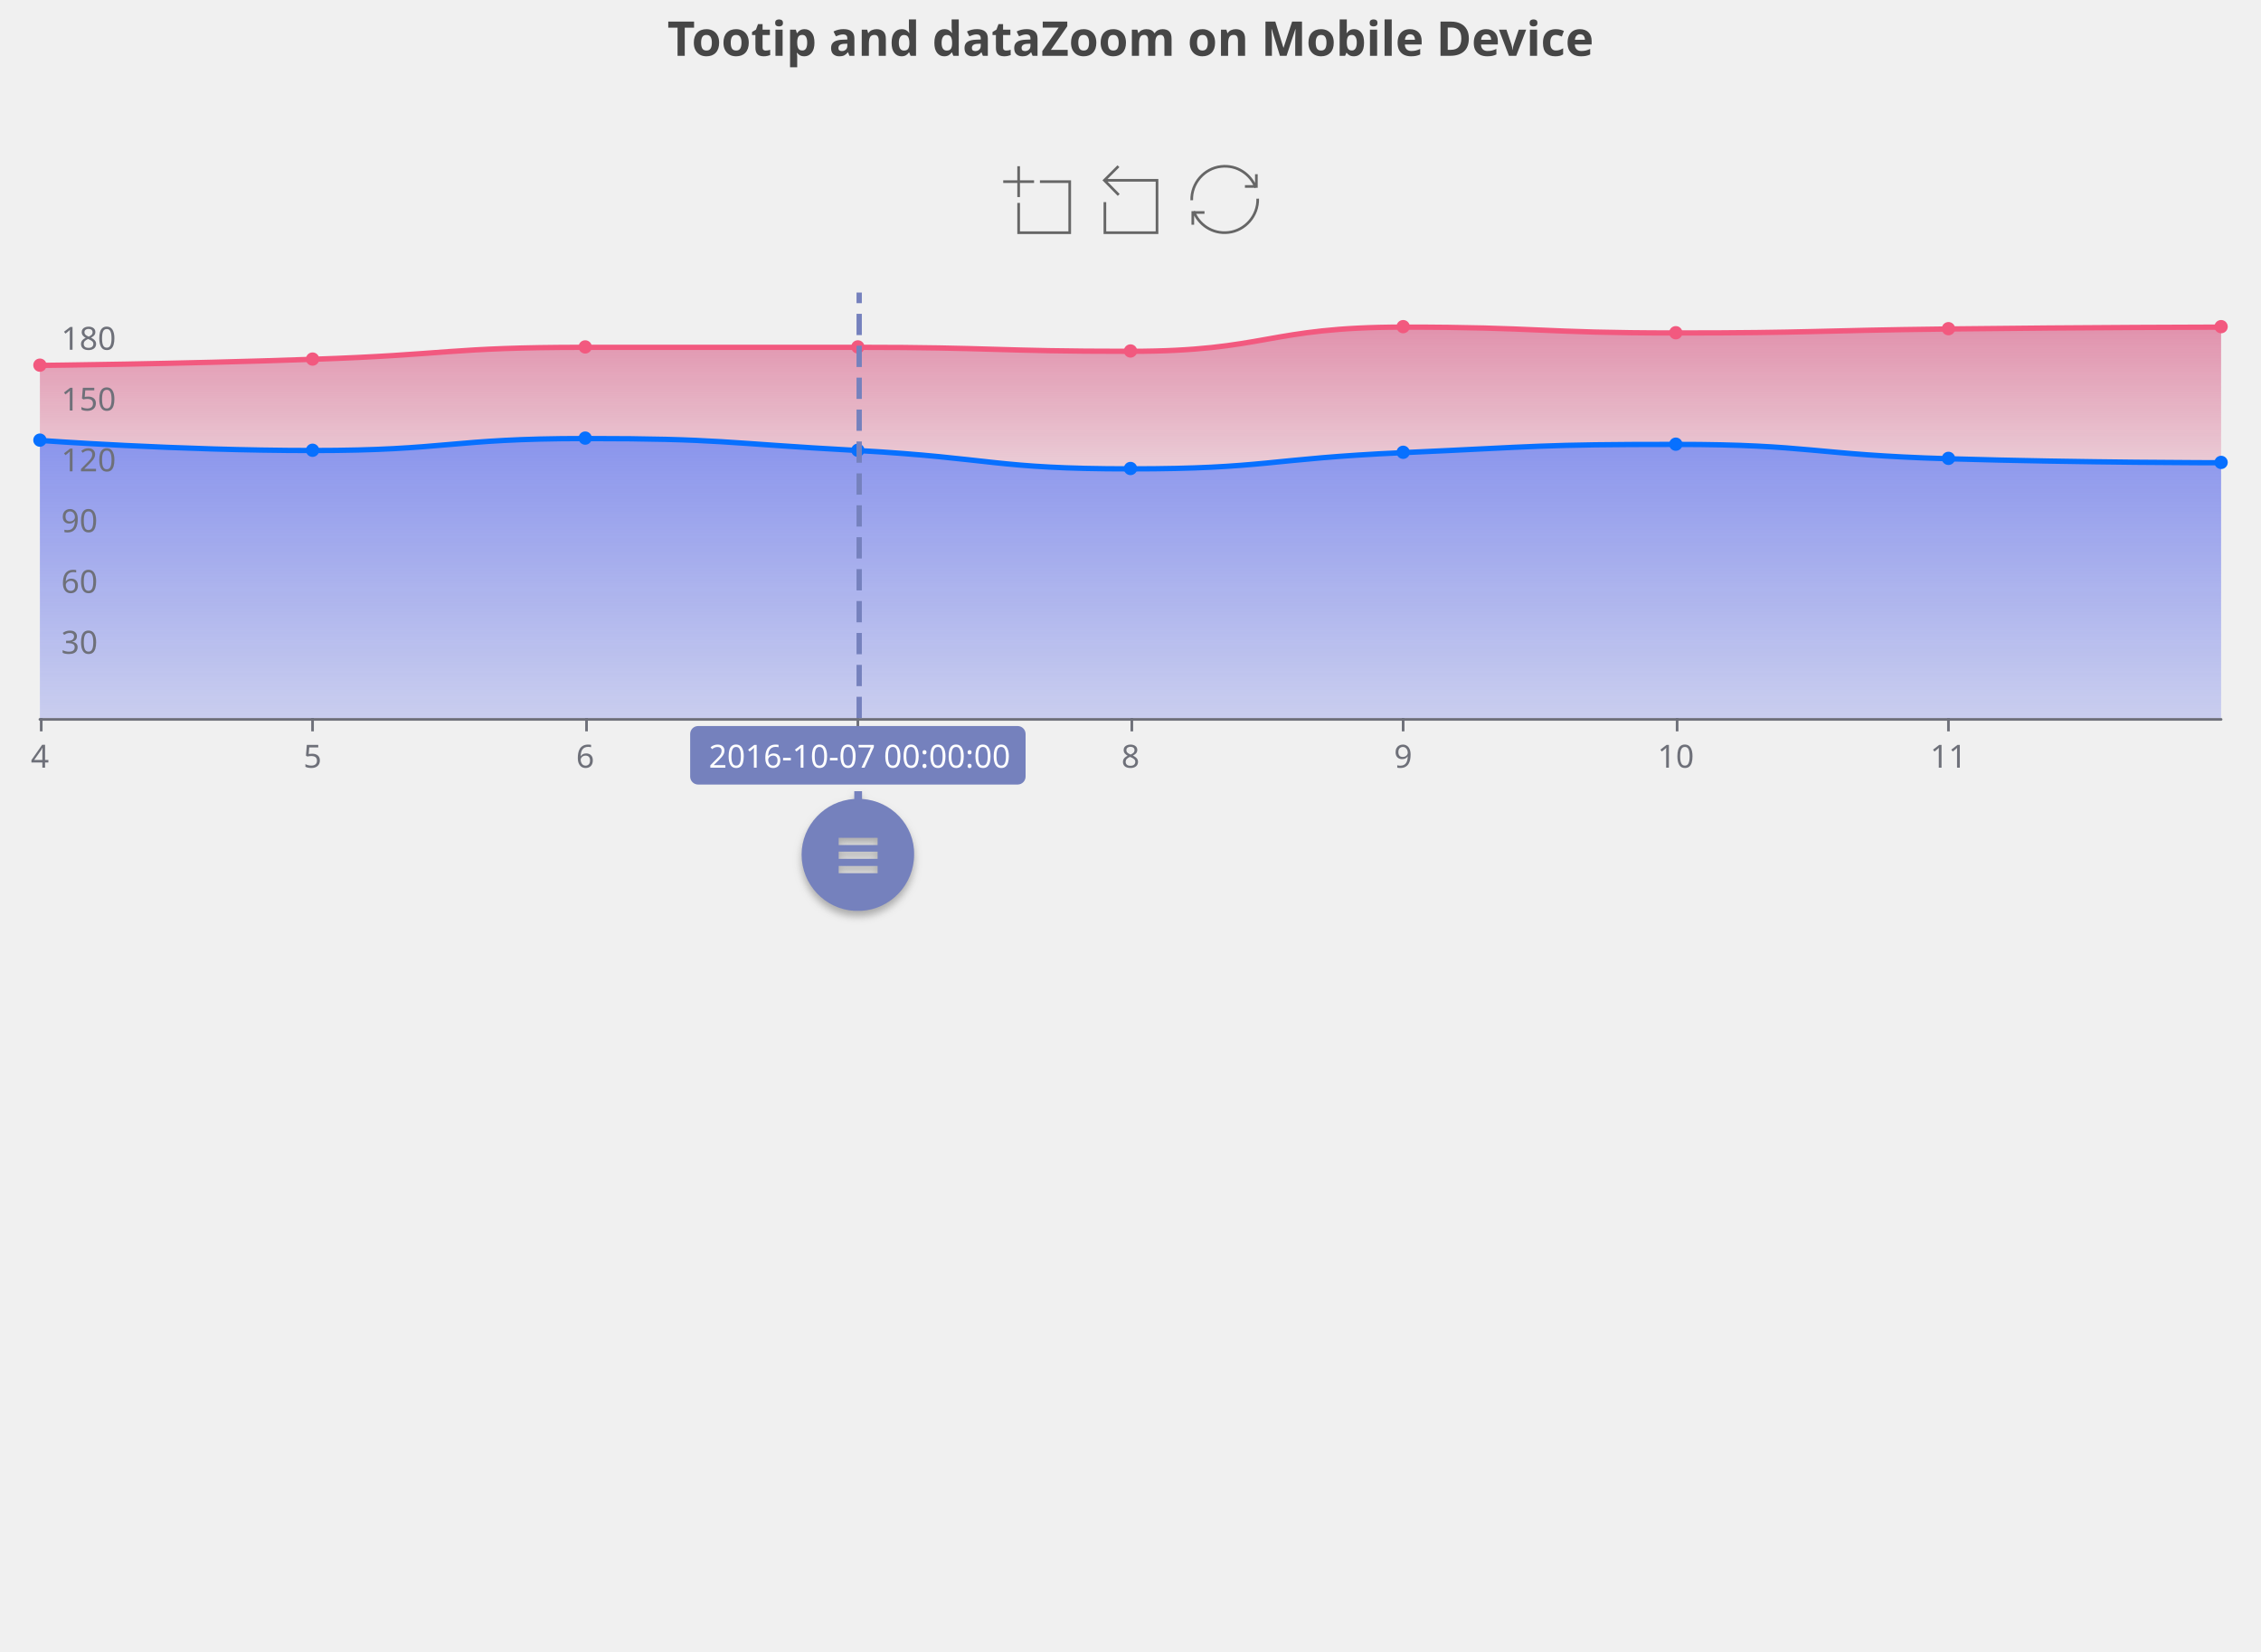
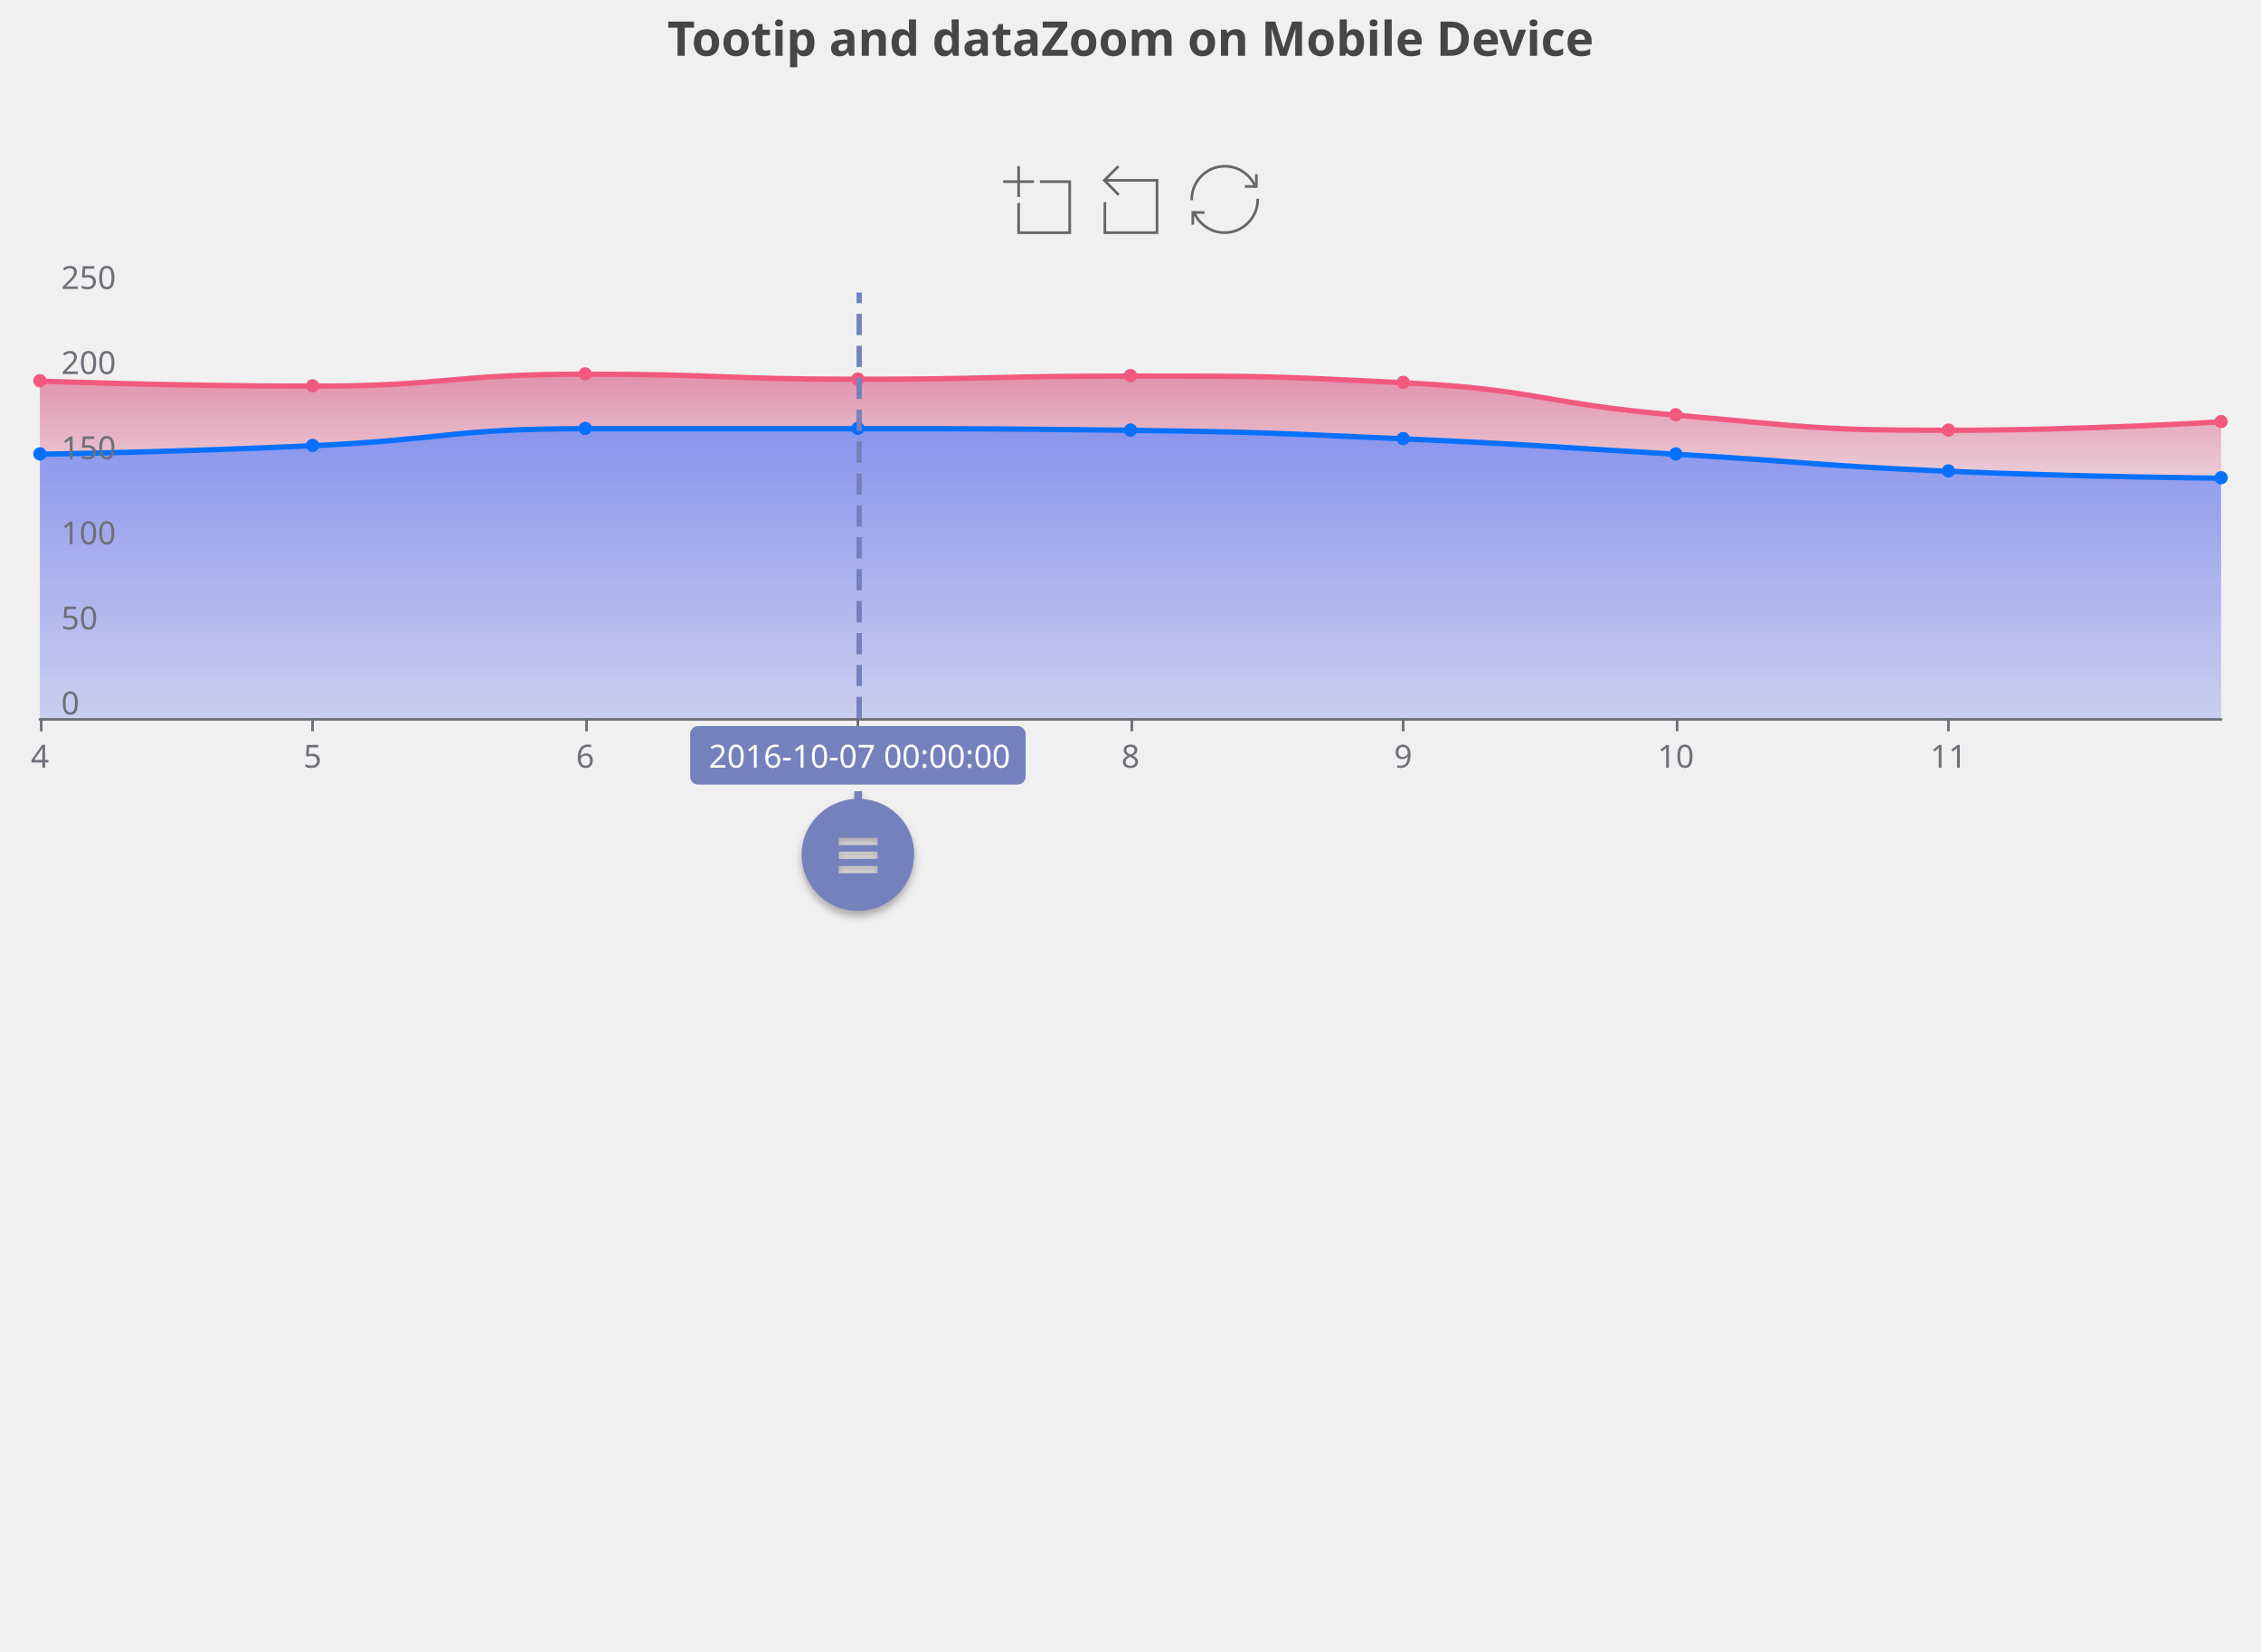
<svg xmlns="http://www.w3.org/2000/svg" width="850" height="621" version="1.1" baseProfile="full" viewBox="0 0 850 621">
  <rect width="850" height="621" x="0" y="0" fill="none" />
  <path d="M15 270.5L835 270.5" fill="transparent" stroke="#6E7079" stroke-linecap="round" class="zr0-cls-0" />
  <path d="M15.5 270L15.5 275" fill="transparent" stroke="#6E7079" class="zr0-cls-0" />
  <path d="M117.5 270L117.5 275" fill="transparent" stroke="#6E7079" class="zr0-cls-0" />
  <path d="M220.5 270L220.5 275" fill="transparent" stroke="#6E7079" class="zr0-cls-0" />
  <path d="M322.5 270L322.5 275" fill="transparent" stroke="#6E7079" class="zr0-cls-0" />
  <path d="M425.5 270L425.5 275" fill="transparent" stroke="#6E7079" class="zr0-cls-0" />
  <path d="M527.5 270L527.5 275" fill="transparent" stroke="#6E7079" class="zr0-cls-0" />
  <path d="M630.5 270L630.5 275" fill="transparent" stroke="#6E7079" class="zr0-cls-0" />
  <path d="M732.5 270L732.5 275" fill="transparent" stroke="#6E7079" class="zr0-cls-0" />
  <text dominant-baseline="central" text-anchor="middle" style="font: normal normal 12px sans-serif" y="6" transform="translate(15 278)" fill="#6E7079">4</text>
  <text dominant-baseline="central" text-anchor="middle" style="font: normal normal 12px sans-serif" y="6" transform="translate(117.5 278)" fill="#6E7079">5</text>
  <text dominant-baseline="central" text-anchor="middle" style="font: normal normal 12px sans-serif" y="6" transform="translate(220 278)" fill="#6E7079">6</text>
  <text dominant-baseline="central" text-anchor="middle" style="font: normal normal 12px sans-serif" y="6" transform="translate(322.5 278)" fill="#6E7079">7</text>
  <text dominant-baseline="central" text-anchor="middle" style="font: normal normal 12px sans-serif" y="6" transform="translate(425 278)" fill="#6E7079">8</text>
  <text dominant-baseline="central" text-anchor="middle" style="font: normal normal 12px sans-serif" y="6" transform="translate(527.5 278)" fill="#6E7079">9</text>
  <text dominant-baseline="central" text-anchor="middle" style="font: normal normal 12px sans-serif" y="6" transform="translate(630 278)" fill="#6E7079">10</text>
  <text dominant-baseline="central" text-anchor="middle" style="font: normal normal 12px sans-serif" y="6" transform="translate(732.5 278)" fill="#6E7079">11</text>
  <g clip-path="url(#zr0-c0)">
-     <path d="M15 165.6C15 165.6 66.3 169.4 117.5 169.4C168.8 169.4 168.8 164.9 220 164.9C271.3 164.9 271.3 166.6 322.5 169.4C373.8 172.3 373.7 176.3 425 176.3C476.2 176.3 476.2 172.5 527.5 170.2C578.7 167.9 578.8 167.1 630 167.1C681.3 167.1 681.2 171 732.5 172.5C783.7 174 835 174 835 174L835 270L732.5 270L630 270L527.5 270L425 270L322.5 270L220 270L117.5 270L15 270Z" fill="url(#zr0-g0)" fill-opacity="0.7" class="zr0-cls-3" />
+     <path d="M15 170.8C15 170.8 66.3 170 117.5 167.6C168.8 165.2 168.7 161.2 220 161.2C271.2 161.2 271.3 161.2 322.5 161.2C373.8 161.2 373.8 161.2 425 161.8C476.3 162.5 476.3 162.8 527.5 165C578.8 167.3 578.8 167.8 630 170.8C681.3 173.8 681.2 175 732.5 177.2C783.7 179.4 835 179.8 835 179.8L835 270L732.5 270L630 270L527.5 270L425 270L322.5 270L220 270L117.5 270L15 270Z" fill="url(#zr0-g0)" fill-opacity="0.7" class="zr0-cls-3" />
  </g>
  <g clip-path="url(#zr0-c1)">
-     <path d="M15 137.4C15 137.4 66.3 136.9 117.5 135.1C168.8 133.4 168.7 130.6 220 130.6C271.2 130.6 271.3 130.6 322.5 130.6C373.8 130.6 373.8 132.1 425 132.1C476.3 132.1 476.2 123 527.5 123C578.7 123 578.7 125.2 630 125.2C681.2 125.2 681.2 124.3 732.5 123.7C783.7 123.1 835 123 835 123L835 174C835 174 783.7 174 732.5 172.5C681.2 171 681.3 167.1 630 167.1C578.8 167.1 578.7 167.9 527.5 170.2C476.2 172.5 476.2 176.3 425 176.3C373.7 176.3 373.8 172.3 322.5 169.4C271.3 166.6 271.3 164.9 220 164.9C168.8 164.9 168.8 169.4 117.5 169.4C66.3 169.4 15 165.6 15 165.6Z" fill="url(#zr0-g1)" fill-opacity="0.7" class="zr0-cls-5" />
+     <path d="M15 143.3C15 143.3 66.3 145.2 117.5 145.2C168.8 145.2 168.7 140.7 220 140.7C271.2 140.7 271.2 142.6 322.5 142.6C373.7 142.6 373.8 141.4 425 141.4C476.3 141.4 476.4 141.4 527.5 143.9C578.9 146.5 578.6 151.6 630 156.1C681.1 160.5 681.2 161.8 732.5 161.8C783.7 161.8 835 158.6 835 158.6L835 179.8C835 179.8 783.7 179.4 732.5 177.2C681.2 175 681.3 173.8 630 170.8C578.8 167.8 578.8 167.3 527.5 165C476.3 162.8 476.3 162.5 425 161.8C373.8 161.2 373.8 161.2 322.5 161.2C271.3 161.2 271.2 161.2 220 161.2C168.7 161.2 168.8 165.2 117.5 167.6C66.3 170 15 170.8 15 170.8Z" fill="url(#zr0-g1)" fill-opacity="0.7" class="zr0-cls-5" />
  </g>
  <g clip-path="url(#zr0-c0)">
-     <path d="M15 165.6C15 165.6 66.3 169.4 117.5 169.4C168.8 169.4 168.8 164.9 220 164.9C271.3 164.9 271.3 166.6 322.5 169.4C373.8 172.3 373.7 176.3 425 176.3C476.2 176.3 476.2 172.5 527.5 170.2C578.7 167.9 578.8 167.1 630 167.1C681.3 167.1 681.2 171 732.5 172.5C783.7 174 835 174 835 174" fill="transparent" stroke="#0770FF" stroke-width="2" stroke-linejoin="bevel" class="zr0-cls-6" />
+     <path d="M15 170.8C15 170.8 66.3 170 117.5 167.6C168.8 165.2 168.7 161.2 220 161.2C271.2 161.2 271.3 161.2 322.5 161.2C373.8 161.2 373.8 161.2 425 161.8C476.3 162.5 476.3 162.8 527.5 165C578.8 167.3 578.8 167.8 630 170.8C681.3 173.8 681.2 175 732.5 177.2C783.7 179.4 835 179.8 835 179.8" fill="transparent" stroke="#0770FF" stroke-width="2" stroke-linejoin="bevel" class="zr0-cls-6" />
  </g>
  <g clip-path="url(#zr0-c1)">
-     <path d="M15 137.4C15 137.4 66.3 136.9 117.5 135.1C168.8 133.4 168.7 130.6 220 130.6C271.2 130.6 271.3 130.6 322.5 130.6C373.8 130.6 373.8 132.1 425 132.1C476.3 132.1 476.2 123 527.5 123C578.7 123 578.7 125.2 630 125.2C681.2 125.2 681.2 124.3 732.5 123.7C783.7 123.1 835 123 835 123" fill="transparent" stroke="#F2597F" stroke-width="2" stroke-linejoin="bevel" class="zr0-cls-6" />
+     <path d="M15 143.3C15 143.3 66.3 145.2 117.5 145.2C168.8 145.2 168.7 140.7 220 140.7C271.2 140.7 271.2 142.6 322.5 142.6C373.7 142.6 373.8 141.4 425 141.4C476.3 141.4 476.4 141.4 527.5 143.9C578.9 146.5 578.6 151.6 630 156.1C681.1 160.5 681.2 161.8 732.5 161.8C783.7 161.8 835 158.6 835 158.6" fill="transparent" stroke="#F2597F" stroke-width="2" stroke-linejoin="bevel" class="zr0-cls-6" />
  </g>
-   <path d="M1 0A1 1 0 1 1 1 -0.1A1 1 0 0 1 1 0" transform="matrix(2.5,0,0,2.5,15,165.619)" fill="#0770FF" ecmeta_series_index="0" ecmeta_data_index="0" ecmeta_ssr_type="chart" class="zr0-cls-7" />
-   <path d="M1 0A1 1 0 1 1 1 -0.1A1 1 0 0 1 1 0" transform="matrix(2.5,0,0,2.5,117.5,169.4286)" fill="#0770FF" ecmeta_series_index="0" ecmeta_data_index="1" ecmeta_ssr_type="chart" class="zr0-cls-7" />
-   <path d="M1 0A1 1 0 1 1 1 -0.1A1 1 0 0 1 1 0" transform="matrix(2.5,0,0,2.5,220,164.8571)" fill="#0770FF" ecmeta_series_index="0" ecmeta_data_index="2" ecmeta_ssr_type="chart" class="zr0-cls-7" />
-   <path d="M1 0A1 1 0 1 1 1 -0.1A1 1 0 0 1 1 0" transform="matrix(2.5,0,0,2.5,322.5,169.4286)" fill="#0770FF" ecmeta_series_index="0" ecmeta_data_index="3" ecmeta_ssr_type="chart" class="zr0-cls-7" />
-   <path d="M1 0A1 1 0 1 1 1 -0.1A1 1 0 0 1 1 0" transform="matrix(2.5,0,0,2.5,425,176.2857)" fill="#0770FF" ecmeta_series_index="0" ecmeta_data_index="4" ecmeta_ssr_type="chart" class="zr0-cls-7" />
-   <path d="M1 0A1 1 0 1 1 1 -0.1A1 1 0 0 1 1 0" transform="matrix(2.5,0,0,2.5,527.5,170.1905)" fill="#0770FF" ecmeta_series_index="0" ecmeta_data_index="5" ecmeta_ssr_type="chart" class="zr0-cls-7" />
-   <path d="M1 0A1 1 0 1 1 1 -0.1A1 1 0 0 1 1 0" transform="matrix(2.5,0,0,2.5,630,167.1429)" fill="#0770FF" ecmeta_series_index="0" ecmeta_data_index="6" ecmeta_ssr_type="chart" class="zr0-cls-7" />
-   <path d="M1 0A1 1 0 1 1 1 -0.1A1 1 0 0 1 1 0" transform="matrix(2.5,0,0,2.5,732.5,172.4762)" fill="#0770FF" ecmeta_series_index="0" ecmeta_data_index="7" ecmeta_ssr_type="chart" class="zr0-cls-7" />
-   <path d="M1 0A1 1 0 1 1 1 -0.1A1 1 0 0 1 1 0" transform="matrix(2.5,0,0,2.5,835,174)" fill="#0770FF" ecmeta_series_index="0" ecmeta_data_index="8" ecmeta_ssr_type="chart" class="zr0-cls-7" />
-   <path d="M1 0A1 1 0 1 1 1 -0.1A1 1 0 0 1 1 0" transform="matrix(2.5,0,0,2.5,15,137.4286)" fill="#F2597F" ecmeta_series_index="1" ecmeta_data_index="0" ecmeta_ssr_type="chart" class="zr0-cls-8" />
-   <path d="M1 0A1 1 0 1 1 1 -0.1A1 1 0 0 1 1 0" transform="matrix(2.5,0,0,2.5,117.5,135.1429)" fill="#F2597F" ecmeta_series_index="1" ecmeta_data_index="1" ecmeta_ssr_type="chart" class="zr0-cls-8" />
-   <path d="M1 0A1 1 0 1 1 1 -0.1A1 1 0 0 1 1 0" transform="matrix(2.5,0,0,2.5,220,130.5714)" fill="#F2597F" ecmeta_series_index="1" ecmeta_data_index="2" ecmeta_ssr_type="chart" class="zr0-cls-8" />
-   <path d="M1 0A1 1 0 1 1 1 -0.1A1 1 0 0 1 1 0" transform="matrix(2.5,0,0,2.5,322.5,130.5714)" fill="#F2597F" ecmeta_series_index="1" ecmeta_data_index="3" ecmeta_ssr_type="chart" class="zr0-cls-8" />
-   <path d="M1 0A1 1 0 1 1 1 -0.1A1 1 0 0 1 1 0" transform="matrix(2.5,0,0,2.5,425,132.0952)" fill="#F2597F" ecmeta_series_index="1" ecmeta_data_index="4" ecmeta_ssr_type="chart" class="zr0-cls-8" />
-   <path d="M1 0A1 1 0 1 1 1 -0.1A1 1 0 0 1 1 0" transform="matrix(2.5,0,0,2.5,527.5,122.9524)" fill="#F2597F" ecmeta_series_index="1" ecmeta_data_index="5" ecmeta_ssr_type="chart" class="zr0-cls-8" />
-   <path d="M1 0A1 1 0 1 1 1 -0.1A1 1 0 0 1 1 0" transform="matrix(2.5,0,0,2.5,630,125.2381)" fill="#F2597F" ecmeta_series_index="1" ecmeta_data_index="6" ecmeta_ssr_type="chart" class="zr0-cls-8" />
-   <path d="M1 0A1 1 0 1 1 1 -0.1A1 1 0 0 1 1 0" transform="matrix(2.5,0,0,2.5,732.5,123.7143)" fill="#F2597F" ecmeta_series_index="1" ecmeta_data_index="7" ecmeta_ssr_type="chart" class="zr0-cls-8" />
-   <path d="M1 0A1 1 0 1 1 1 -0.1A1 1 0 0 1 1 0" transform="matrix(2.5,0,0,2.5,835,122.9524)" fill="#F2597F" ecmeta_series_index="1" ecmeta_data_index="8" ecmeta_ssr_type="chart" class="zr0-cls-8" />
+   <path d="M1 0A1 1 0 1 1 1 -0.1A1 1 0 0 1 1 0" transform="matrix(2.5,0,0,2.5,15,170.8)" fill="#0770FF" ecmeta_series_index="0" ecmeta_data_index="0" ecmeta_ssr_type="chart" class="zr0-cls-7" />
+   <path d="M1 0A1 1 0 1 1 1 -0.1A1 1 0 0 1 1 0" transform="matrix(2.5,0,0,2.5,117.5,167.6)" fill="#0770FF" ecmeta_series_index="0" ecmeta_data_index="1" ecmeta_ssr_type="chart" class="zr0-cls-7" />
+   <path d="M1 0A1 1 0 1 1 1 -0.1A1 1 0 0 1 1 0" transform="matrix(2.5,0,0,2.5,220,161.2)" fill="#0770FF" ecmeta_series_index="0" ecmeta_data_index="2" ecmeta_ssr_type="chart" class="zr0-cls-7" />
+   <path d="M1 0A1 1 0 1 1 1 -0.1A1 1 0 0 1 1 0" transform="matrix(2.5,0,0,2.5,322.5,161.2)" fill="#0770FF" ecmeta_series_index="0" ecmeta_data_index="3" ecmeta_ssr_type="chart" class="zr0-cls-7" />
+   <path d="M1 0A1 1 0 1 1 1 -0.1A1 1 0 0 1 1 0" transform="matrix(2.5,0,0,2.5,425,161.84)" fill="#0770FF" ecmeta_series_index="0" ecmeta_data_index="4" ecmeta_ssr_type="chart" class="zr0-cls-7" />
+   <path d="M1 0A1 1 0 1 1 1 -0.1A1 1 0 0 1 1 0" transform="matrix(2.5,0,0,2.5,527.5,165.04)" fill="#0770FF" ecmeta_series_index="0" ecmeta_data_index="5" ecmeta_ssr_type="chart" class="zr0-cls-7" />
+   <path d="M1 0A1 1 0 1 1 1 -0.1A1 1 0 0 1 1 0" transform="matrix(2.5,0,0,2.5,630,170.8)" fill="#0770FF" ecmeta_series_index="0" ecmeta_data_index="6" ecmeta_ssr_type="chart" class="zr0-cls-7" />
+   <path d="M1 0A1 1 0 1 1 1 -0.1A1 1 0 0 1 1 0" transform="matrix(2.5,0,0,2.5,732.5,177.2)" fill="#0770FF" ecmeta_series_index="0" ecmeta_data_index="7" ecmeta_ssr_type="chart" class="zr0-cls-7" />
+   <path d="M1 0A1 1 0 1 1 1 -0.1A1 1 0 0 1 1 0" transform="matrix(2.5,0,0,2.5,835,179.76)" fill="#0770FF" ecmeta_series_index="0" ecmeta_data_index="8" ecmeta_ssr_type="chart" class="zr0-cls-7" />
+   <path d="M1 0A1 1 0 1 1 1 -0.1A1 1 0 0 1 1 0" transform="matrix(2.5,0,0,2.5,15,143.28)" fill="#F2597F" ecmeta_series_index="1" ecmeta_data_index="0" ecmeta_ssr_type="chart" class="zr0-cls-8" />
+   <path d="M1 0A1 1 0 1 1 1 -0.1A1 1 0 0 1 1 0" transform="matrix(2.5,0,0,2.5,117.5,145.2)" fill="#F2597F" ecmeta_series_index="1" ecmeta_data_index="1" ecmeta_ssr_type="chart" class="zr0-cls-8" />
+   <path d="M1 0A1 1 0 1 1 1 -0.1A1 1 0 0 1 1 0" transform="matrix(2.5,0,0,2.5,220,140.72)" fill="#F2597F" ecmeta_series_index="1" ecmeta_data_index="2" ecmeta_ssr_type="chart" class="zr0-cls-8" />
+   <path d="M1 0A1 1 0 1 1 1 -0.1A1 1 0 0 1 1 0" transform="matrix(2.5,0,0,2.5,322.5,142.64)" fill="#F2597F" ecmeta_series_index="1" ecmeta_data_index="3" ecmeta_ssr_type="chart" class="zr0-cls-8" />
+   <path d="M1 0A1 1 0 1 1 1 -0.1A1 1 0 0 1 1 0" transform="matrix(2.5,0,0,2.5,425,141.36)" fill="#F2597F" ecmeta_series_index="1" ecmeta_data_index="4" ecmeta_ssr_type="chart" class="zr0-cls-8" />
+   <path d="M1 0A1 1 0 1 1 1 -0.1A1 1 0 0 1 1 0" transform="matrix(2.5,0,0,2.5,527.5,143.92)" fill="#F2597F" ecmeta_series_index="1" ecmeta_data_index="5" ecmeta_ssr_type="chart" class="zr0-cls-8" />
+   <path d="M1 0A1 1 0 1 1 1 -0.1A1 1 0 0 1 1 0" transform="matrix(2.5,0,0,2.5,630,156.08)" fill="#F2597F" ecmeta_series_index="1" ecmeta_data_index="6" ecmeta_ssr_type="chart" class="zr0-cls-8" />
+   <path d="M1 0A1 1 0 1 1 1 -0.1A1 1 0 0 1 1 0" transform="matrix(2.5,0,0,2.5,732.5,161.84)" fill="#F2597F" ecmeta_series_index="1" ecmeta_data_index="7" ecmeta_ssr_type="chart" class="zr0-cls-8" />
+   <path d="M1 0A1 1 0 1 1 1 -0.1A1 1 0 0 1 1 0" transform="matrix(2.5,0,0,2.5,835,158.64)" fill="#F2597F" ecmeta_series_index="1" ecmeta_data_index="8" ecmeta_ssr_type="chart" class="zr0-cls-8" />
  <path d="M-5 -5l10 0l0 10l-10 0Z" transform="translate(425 616)" fill="rgb(0,0,0)" fill-opacity="0" stroke="#ccc" stroke-width="0" class="zr0-cls-0" />
  <path d="M-20 -20l110.7 0l0 40l-110.7 0Z" transform="translate(389.6494 75)" fill="transparent" stroke="#ccc" stroke-width="0" class="zr0-cls-0" />
  <path d="M-162.7 -5l325.4 0l0 28l-325.4 0Z" transform="translate(425 5)" fill="rgb(0,0,0)" fill-opacity="0" stroke="#ccc" stroke-width="0" class="zr0-cls-0" />
  <path d="M-12.5 -6.7L-0.9 -6.7M-6.7 -0.9L-6.7 -12.5M1.3 -6.7L12.5 -6.7L12.5 12.5L-6.7 12.5L-6.7 1.3" transform="translate(389.6494 75)" fill="transparent" stroke="#666" class="zr0-cls-9" />
  <path d="M-4.6 -12.5L-9.9 -7.2L-4.5 -1.7M-9.7 -7.2L9.9 -7.2L9.9 12.5L-9.7 12.5L-9.7 1" transform="translate(425.0701 75)" fill="transparent" stroke="#666" class="zr0-cls-9" />
  <path d="M-11.7 1.5M7.6 -4.9L11.9 -4.9L11.9 -9.5M11.7 -4.4C9.8 -9.4 4.7 -13.1 -1.4 -12.4C-7.7 -11.7 -12.6 -6.1 -12.4 0.3M-7.6 4.9L-12 4.9L-12 9.5M-11.7 4.4C-9.8 9.4 -4.7 13.1 1.4 12.4C7.7 11.7 12.6 6.1 12.4 -0.3" transform="translate(460.4206 75)" fill="transparent" stroke="#666" class="zr0-cls-9" />
  <text dominant-baseline="central" text-anchor="middle" style="font-size:18px;font-family:sans-serif;font-weight:bold;" xml:space="preserve" y="9" transform="translate(425 5)" fill="#464646">Tootip and dataZoom on Mobile Device</text>
-   <text dominant-baseline="central" text-anchor="start" style="font-size:12px;font-family:sans-serif;" y="-6" transform="translate(23 247.1429)" fill="#6E7079">30</text>
-   <text dominant-baseline="central" text-anchor="start" style="font-size:12px;font-family:sans-serif;" y="-6" transform="translate(23 224.2857)" fill="#6E7079">60</text>
-   <text dominant-baseline="central" text-anchor="start" style="font-size:12px;font-family:sans-serif;" y="-6" transform="translate(23 201.4286)" fill="#6E7079">90</text>
-   <text dominant-baseline="central" text-anchor="start" style="font-size:12px;font-family:sans-serif;" y="-6" transform="translate(23 178.5714)" fill="#6E7079">120</text>
-   <text dominant-baseline="central" text-anchor="start" style="font-size:12px;font-family:sans-serif;" y="-6" transform="translate(23 155.7143)" fill="#6E7079">150</text>
-   <text dominant-baseline="central" text-anchor="start" style="font-size:12px;font-family:sans-serif;" y="-6" transform="translate(23 132.8571)" fill="#6E7079">180</text>
+   <text dominant-baseline="central" text-anchor="start" style="font-size:12px;font-family:sans-serif;" y="-6" transform="translate(23 270)" fill="#6E7079">0</text>
+   <text dominant-baseline="central" text-anchor="start" style="font-size:12px;font-family:sans-serif;" y="-6" transform="translate(23 238)" fill="#6E7079">50</text>
+   <text dominant-baseline="central" text-anchor="start" style="font-size:12px;font-family:sans-serif;" y="-6" transform="translate(23 206)" fill="#6E7079">100</text>
+   <text dominant-baseline="central" text-anchor="start" style="font-size:12px;font-family:sans-serif;" y="-6" transform="translate(23 174)" fill="#6E7079">150</text>
+   <text dominant-baseline="central" text-anchor="start" style="font-size:12px;font-family:sans-serif;" y="-6" transform="translate(23 142)" fill="#6E7079">200</text>
+   <text dominant-baseline="central" text-anchor="start" style="font-size:12px;font-family:sans-serif;" y="-6" transform="translate(23 110)" fill="#6E7079">250</text>
  <path d="M323 270L323 110" fill="transparent" stroke="#7581BD" stroke-width="2" stroke-dasharray="8,4" class="zr0-cls-0" />
  <path d="M0.07 -0.87L0.07 -1L-0.06 -1L-0.06 -0.87C-0.55 -0.84 -0.94 -0.43 -0.94 0.06C-0.94 0.56 -0.55 0.97 -0.06 1L0.06 1C0.55 0.97 0.94 0.56 0.94 0.06C0.95 -0.43 0.56 -0.84 0.07 -0.87ZM0.33 0.37L-0.32 0.37L-0.32 0.25L0.33 0.25ZM0.33 0.13L-0.32 0.13L-0.32 0.01L0.33 0.01ZM0.33 -0.1L-0.32 -0.1L-0.32 -0.22L0.33 -0.22Z" transform="matrix(22.5,0,0,22.5,322.5,320)" fill="#7581BD" filter="url(#zr0-s0)" class="zr0-cls-10" />
  <path d="M3 0L123.1 0A3 3 0 0 1 126.1 3L126.1 19A3 3 0 0 1 123.1 22L3 22A3 3 0 0 1 0 19L0 3A3 3 0 0 1 3 0" transform="translate(259.46 273)" fill="#7581BD" class="zr0-cls-0" />
  <text dominant-baseline="central" text-anchor="start" style="font-size:12px;font-family:sans-serif;" xml:space="preserve" x="7" y="11" transform="translate(259.46 273)" fill="#fff">2016-10-07 00:00:00</text>
  <defs>
    <clipPath id="zr0-c0">
      <path d="M14 109l822 0l0 162l-822 0Z" fill="#000" class="zr0-cls-1 zr0-cls-2" />
    </clipPath>
    <linearGradient gradientUnits="objectBoundingBox" x1="0" y1="0" x2="0" y2="1" id="zr0-g0">
      <stop offset="0%" stop-color="rgb(58,77,233)" stop-opacity="0.8" />
      <stop offset="100%" stop-color="rgb(58,77,233)" stop-opacity="0.3" />
    </linearGradient>
    <clipPath id="zr0-c1">
      <path d="M14 109l822 0l0 162l-822 0Z" fill="#000" class="zr0-cls-4 zr0-cls-2" />
    </clipPath>
    <linearGradient gradientUnits="objectBoundingBox" x1="0" y1="0" x2="0" y2="1" id="zr0-g1">
      <stop offset="0%" stop-color="rgb(213,72,120)" stop-opacity="0.8" />
      <stop offset="100%" stop-color="rgb(213,72,120)" stop-opacity="0.3" />
    </linearGradient>
    <filter id="zr0-s0" x="-100%" y="-100%" width="300%" height="300%">
      <feDropShadow dx="0" dy="0.089" stdDeviation="0.067 0.067" flood-color="#aaa" flood-opacity="1" />
    </filter>
  </defs>
  <style>
.zr0-cls-0:hover {
pointer-events:none;
}
.zr0-cls-1 {
animation:zr0-ani-0 1s linear both;
}
.zr0-cls-2:hover {
cursor:pointer;
fill:rgba(0,0,0,1);
}
.zr0-cls-3:hover {
cursor:pointer;
fill:[object Object];
}
.zr0-cls-4 {
animation:zr0-ani-1 1s linear both;
}
.zr0-cls-5:hover {
cursor:pointer;
fill:[object Object];
}
.zr0-cls-6:hover {
cursor:pointer;
}
.zr0-cls-7:hover {
cursor:pointer;
fill:rgba(7,123,255,1);
}
.zr0-cls-8:hover {
cursor:pointer;
fill:rgba(255,97,139,1);
}
.zr0-cls-9:hover {
cursor:pointer;
stroke:#3E98C5;
}
.zr0-cls-10:hover {
cursor:pointer;
fill:rgba(128,141,207,1);
}
@keyframes zr0-ani-0 {
0% {
d:path("M14 109l0 0l0 162l0 0Z");
}
100% {
d:path("M14 109l822 0l0 162l-822 0Z");
}
}
@keyframes zr0-ani-1 {
0% {
d:path("M14 109l0 0l0 162l0 0Z");
}
100% {
d:path("M14 109l822 0l0 162l-822 0Z");
}
}


</style>
</svg>
